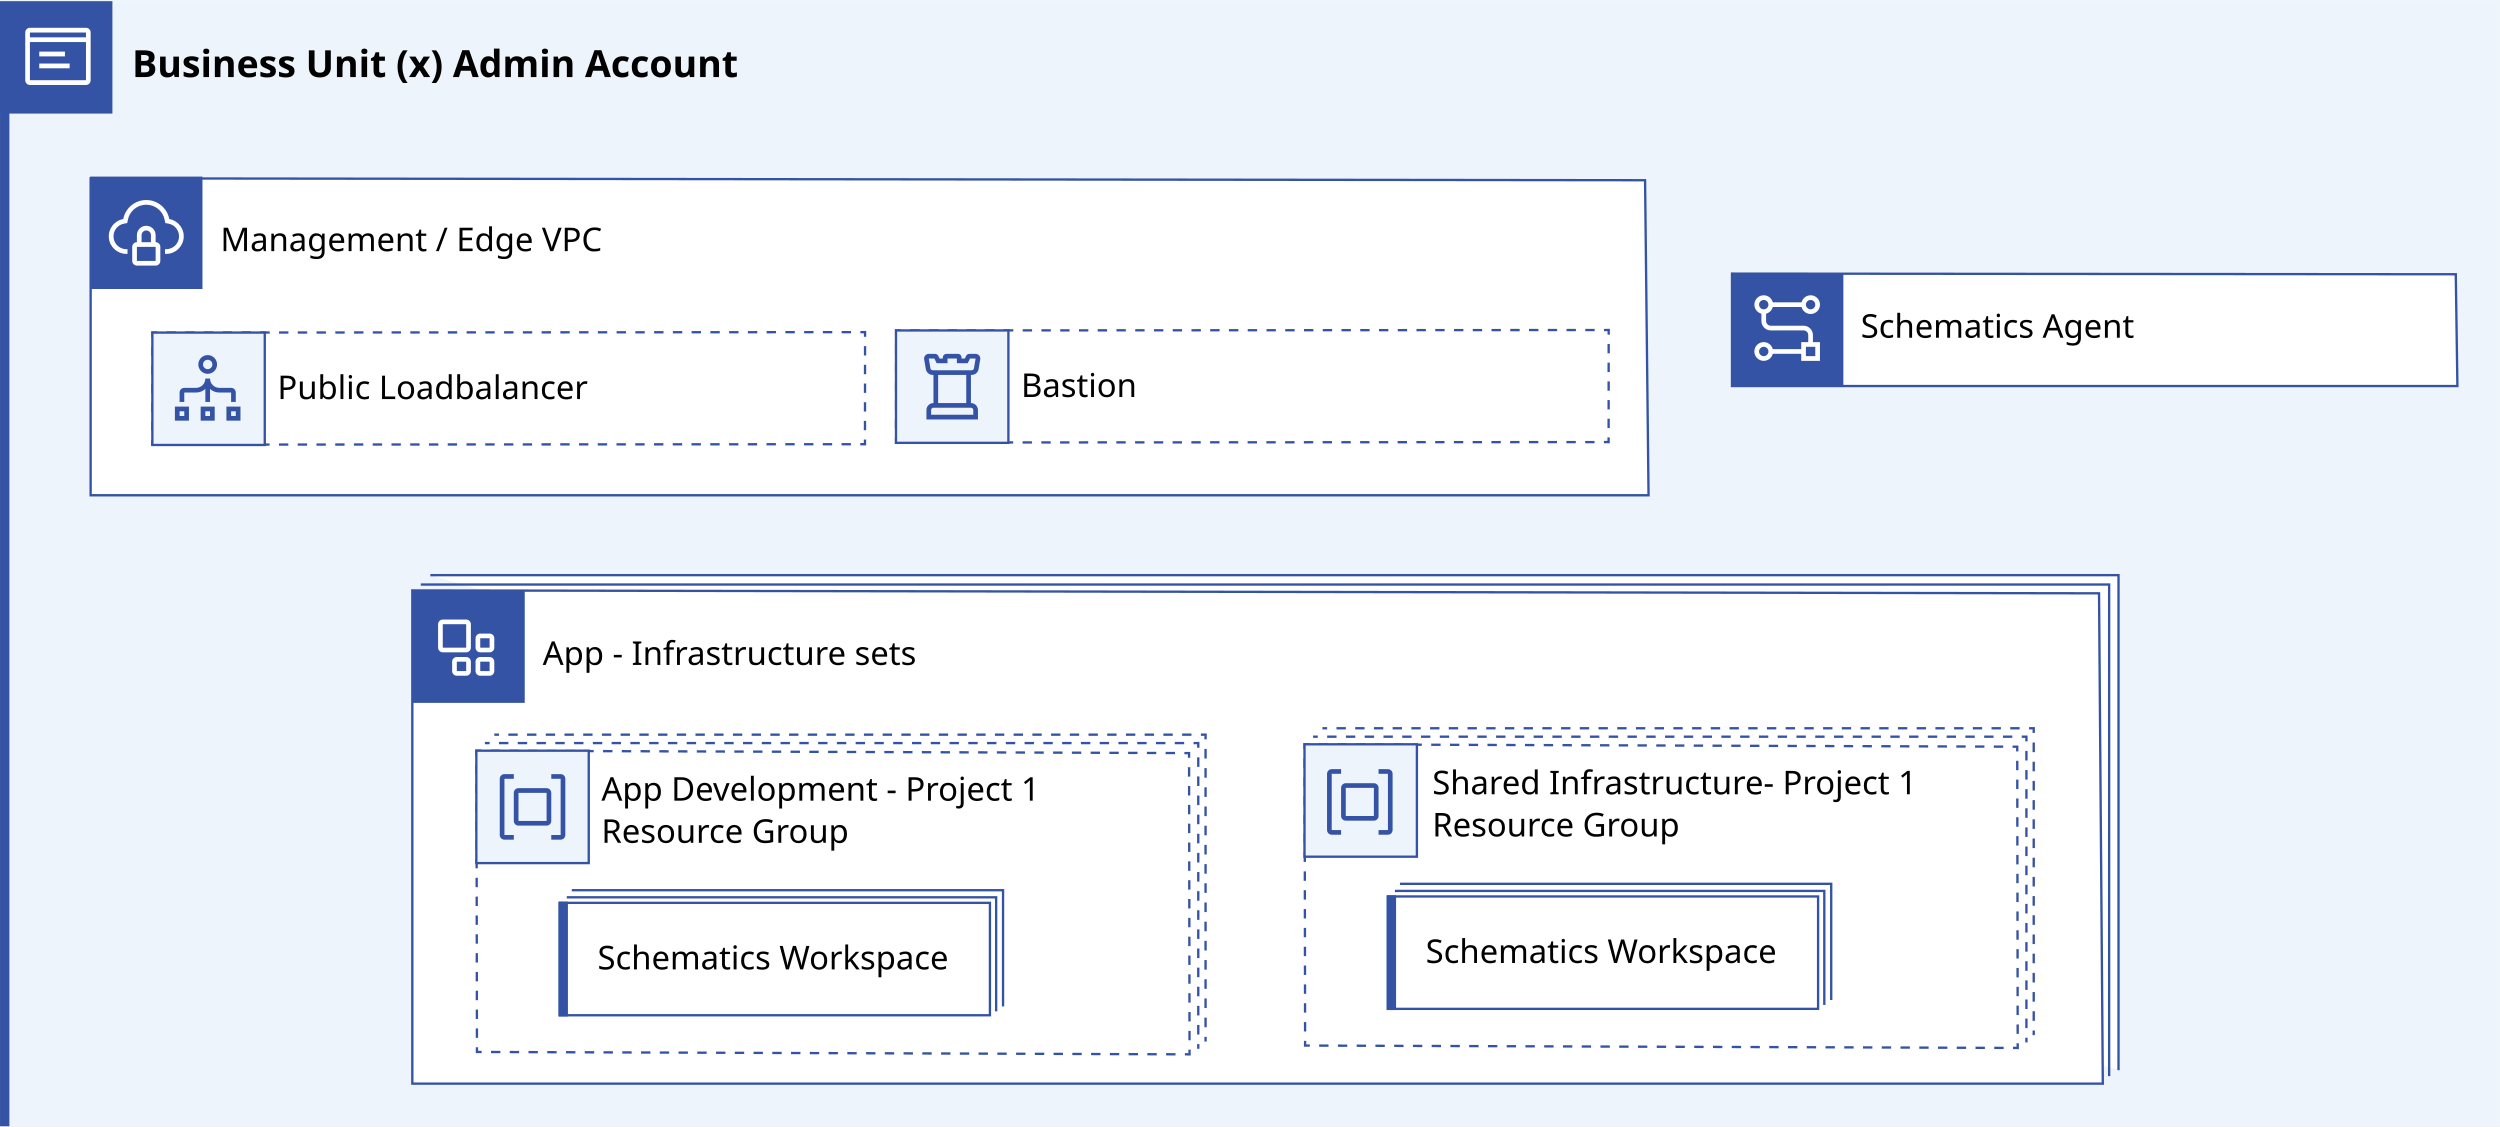
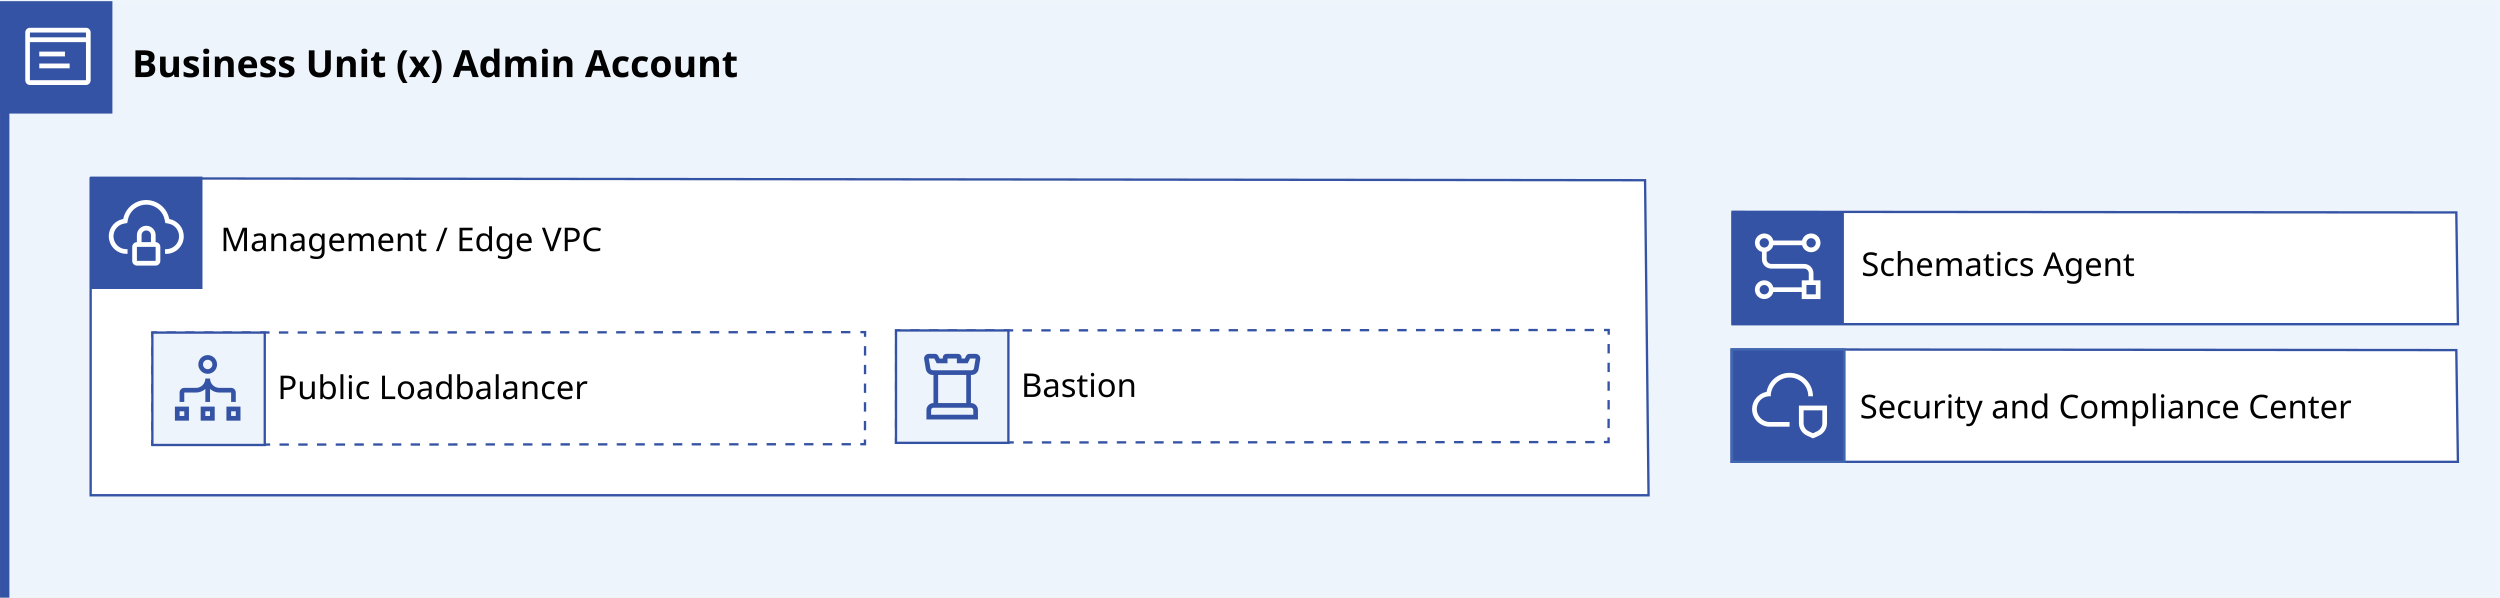
- <svg xmlns="http://www.w3.org/2000/svg" width="1067.557" height="480.939" viewBox="0 0 1067.557 480.939">
+ <svg xmlns="http://www.w3.org/2000/svg" viewBox="0 0 1067.56 255.21">
  <defs>
-     <style>.cls-1,.cls-11{fill:#eef4fb;}.cls-1{stroke:#eef5fb;}.cls-1,.cls-10,.cls-11,.cls-13,.cls-14,.cls-15,.cls-16,.cls-17,.cls-18,.cls-2,.cls-3,.cls-5,.cls-6,.cls-8,.cls-9{stroke-miterlimit:10;}.cls-12,.cls-2,.cls-5,.cls-7{fill:#fff;}.cls-10,.cls-11,.cls-13,.cls-14,.cls-15,.cls-16,.cls-17,.cls-18,.cls-2,.cls-3,.cls-5,.cls-6,.cls-8,.cls-9{stroke:#3553a4;}.cls-12,.cls-2,.cls-3{fill-rule:evenodd;}.cls-10,.cls-13,.cls-14,.cls-15,.cls-16,.cls-17,.cls-18,.cls-3,.cls-8,.cls-9{fill:none;}.cls-4,.cls-6{fill:#3553a4;}.cls-9{stroke-dasharray:4.004 4.004;}.cls-10{stroke-dasharray:3.987 3.987;}.cls-13{stroke-dasharray:3.996 3.996;}.cls-14{stroke-dasharray:4.098 4.098;}.cls-15{stroke-dasharray:4.008 4.008;}.cls-16{stroke-dasharray:4.082 4.082;}.cls-17{stroke-dasharray:4.004 4.004;}.cls-18{stroke-dasharray:4.021 4.021;}.cls-19{font-size:16px;font-family:IBMPlexSans-SemiBold, IBM Plex Sans;font-weight:600;}.cls-19,.cls-20{fill:#010101;}.cls-20{font-size:14px;font-family:IBMPlexSans, IBM Plex Sans;}</style>
+     <style>.cls-1{stroke-dasharray:0 0 4 4;}.cls-1,.cls-2,.cls-3,.cls-4,.cls-5,.cls-6,.cls-7,.cls-8{stroke-miterlimit:10;}.cls-1,.cls-2,.cls-4,.cls-5,.cls-7,.cls-8{stroke:#3553a4;}.cls-1,.cls-7,.cls-8{fill:none;}.cls-9{font-family:IBMPlexSans, 'IBM Plex Sans';font-size:14px;}.cls-9,.cls-10{fill:#010101;}.cls-2,.cls-11{fill:#fff;}.cls-3{stroke:#eef5fb;}.cls-3,.cls-4{fill:#eef4fb;}.cls-5,.cls-6,.cls-12{fill:#3553a4;}.cls-6{stroke:#4267b1;}.cls-10{font-family:IBMPlexSans-SemiBold, 'IBM Plex Sans';font-size:16px;font-weight:600;}.cls-7{stroke-dasharray:0 0 3.99 3.99;}.cls-12,.cls-11{stroke-width:0px;}</style>
  </defs>
  <g id="Background">
-     <rect class="cls-1" x="0.512" y="0.5" width="1066.546" height="479.939" />
-     <polyline class="cls-2" points="183.768 245.607 904.655 245.607 904.655 456.995" />
-     <polyline class="cls-3" points="179.687 249.607 900.655 249.607 900.655 459.519" />
-     <rect class="cls-4" y="0.5" width="48" height="48" />
-     <polygon class="cls-5" points="38.708 76.162 702.481 76.96 703.966 211.491 38.708 211.491 38.708 76.162" />
-     <rect class="cls-4" x="38.458" y="75.412" width="48" height="48" />
-     <rect class="cls-6" x="0.512" y="48.5" width="3" height="431.939" />
-     <path class="cls-7" d="M272.565,29.461h10.971v2.036h-10.971Zm0,5.089H285.53v2.036H272.565Z" transform="translate(-255.799 -7.4208)" />
-     <path class="cls-7" d="M292.512,19.283H268.575a2.015,2.015,0,0,0-1.995,2.036V41.674a2.015,2.015,0,0,0,1.995,2.036H292.512a2.015,2.015,0,0,0,1.995-2.036V21.319A2.015,2.015,0,0,0,292.512,19.283Zm0,2.036v2.036H268.575V21.319ZM268.575,41.674V25.39H292.512V41.674Z" transform="translate(-255.799 -7.4208)" />
-     <polygon class="cls-7" points="65.111 142.025 369.401 141.83 369.362 189.682 65.072 189.878 65.111 142.025" />
-     <polyline class="cls-8" points="65.109 144.025 65.111 142.025 67.111 142.024" />
-     <line class="cls-9" x1="71.115" y1="142.021" x2="365.399" y2="141.832" />
-     <polyline class="cls-8" points="367.401 141.831 369.401 141.83 369.4 143.83" />
-     <line class="cls-10" x1="369.396" y1="147.816" x2="369.365" y2="185.689" />
-     <polyline class="cls-8" points="369.364 187.682 369.362 189.682 367.362 189.683" />
-     <line class="cls-9" x1="363.358" y1="189.686" x2="69.074" y2="189.875" />
-     <polyline class="cls-8" points="67.072 189.877 65.072 189.878 65.074 187.878" />
-     <line class="cls-10" x1="65.077" y1="183.891" x2="65.108" y2="146.019" />
-     <rect class="cls-11" x="65.061" y="142.017" width="48" height="48" />
-     <polygon class="cls-7" points="382.66 141.116 686.95 140.92 686.911 188.773 382.62 188.969 382.66 141.116" />
-     <polyline class="cls-8" points="382.658 143.116 382.66 141.116 384.66 141.115" />
-     <line class="cls-9" x1="388.663" y1="141.112" x2="682.948" y2="140.923" />
-     <polyline class="cls-8" points="684.95 140.922 686.95 140.92 686.948 142.92" />
-     <line class="cls-10" x1="686.945" y1="146.907" x2="686.914" y2="184.78" />
-     <polyline class="cls-8" points="686.912 186.773 686.911 188.773 684.911 188.774" />
-     <line class="cls-9" x1="680.907" y1="188.777" x2="386.622" y2="188.966" />
-     <polyline class="cls-8" points="384.62 188.967 382.62 188.969 382.622 186.969" />
-     <line class="cls-10" x1="382.625" y1="182.982" x2="382.656" y2="145.109" />
-     <rect class="cls-11" x="382.609" y="141.108" width="48" height="48" />
-     <polygon class="cls-5" points="739.61 116.834 1048.673 117.117 1049.365 164.834 739.61 164.834 739.61 116.834" />
-     <rect class="cls-4" x="739.162" y="117.007" width="48" height="48" />
-     <path class="cls-7" d="M1029.961,150.512a4.006,4.006,0,0,0-4.001-4.001h-13.998a2.003,2.003,0,0,1-2.001-2.001v-3.141a3.995,3.995,0,0,0,2.858-2.858h12.284a4,4,0,1,0,0-2h-12.284a3.992,3.992,0,1,0-4.858,4.858V144.51a4.006,4.006,0,0,0,4.001,4.001h13.998a2.003,2.003,0,0,1,2.001,2.001v2.999h-3v3h-12.142a4,4,0,1,0,0,2h12.142v3h8v-8h-3Zm-1-15.001a2,2,0,1,1-2,2A2,2,0,0,1,1028.961,135.511Zm-22,2a2,2,0,1,1,2,2A2,2,0,0,1,1006.961,137.511Zm2,22a2,2,0,1,1,2-2A2,2,0,0,1,1008.961,159.511Zm22-4v4h-4v-4Z" transform="translate(-255.799 -7.4208)" />
-     <path class="cls-7" d="M322.258,110.834v-3a4,4,0,1,0-8,0v3a2.002,2.002,0,0,0-2,2v6a2.002,2.002,0,0,0,2,2h8a2.002,2.002,0,0,0,2-2v-6A2.002,2.002,0,0,0,322.258,110.834Zm-6-3a2,2,0,1,1,4,0v3h-4Zm-2,11v-6h8l.001,6Z" transform="translate(-255.799 -7.4208)" />
-     <path class="cls-7" d="M328.087,100.949a10.011,10.011,0,0,0-19.657-.01l-.002.01a7.502,7.502,0,0,0,1.321,14.885h.509v-2h-.505a5.502,5.502,0,0,1-.969-10.916l1.349-.244.259-1.346a8.011,8.011,0,0,1,15.731,0l.259,1.346,1.349.244a5.502,5.502,0,0,1-.965,10.916h-.508v2h.508a7.502,7.502,0,0,0,1.321-14.885Z" transform="translate(-255.799 -7.4208)" />
-     <path class="cls-4" d="M336.486,187.051h-6v-6h6Zm-4-2h2v-2h-2Z" transform="translate(-255.799 -7.4208)" />
-     <path class="cls-4" d="M347.486,187.051h-6v-6h6Zm-4-2h2v-2h-2Z" transform="translate(-255.799 -7.4208)" />
-     <path class="cls-4" d="M358.486,187.051h-6v-6h6Zm-4-2h2v-2h-2Z" transform="translate(-255.799 -7.4208)" />
-     <path class="cls-4" d="M344.486,167.051a4,4,0,1,1,4-4A4,4,0,0,1,344.486,167.051Zm0-6a2,2,0,1,0,2,2A2,2,0,0,0,344.486,161.051Z" transform="translate(-255.799 -7.4208)" />
-     <path class="cls-4" d="M354.486,173.051h-5a4.005,4.005,0,0,1-4-4h-2a4.005,4.005,0,0,1-4,4h-5a2.002,2.002,0,0,0-2,2v4h2v-4h5a5.97,5.97,0,0,0,4-1.54v5.54h2v-5.54a5.97,5.97,0,0,0,4,1.54h5v4h2v-4A2.002,2.002,0,0,0,354.486,173.051Z" transform="translate(-255.799 -7.4208)" />
-     <polygon class="cls-5" points="176.072 252.117 896.338 253.358 897.951 462.74 176.072 462.74 176.072 252.117" />
-     <rect class="cls-4" x="176.072" y="252.145" width="48" height="48" />
-     <path class="cls-7" d="M454.871,285.98h-10a2,2,0,0,1-2-2v-10a2,2,0,0,1,2-2h10a2,2,0,0,1,2,2v10A2,2,0,0,1,454.871,285.98Zm-10-12v10h10v-10Z" transform="translate(-255.799 -7.4208)" />
-     <path class="cls-7" d="M464.871,279.98v4h-4v-4h4m0-2h-4a2,2,0,0,0-2,2v4a2,2,0,0,0,2,2h4a2,2,0,0,0,2-2v-4A2,2,0,0,0,464.871,277.98Z" transform="translate(-255.799 -7.4208)" />
-     <path class="cls-7" d="M464.871,289.98v4h-4v-4h4m0-2h-4a2,2,0,0,0-2,2v4a2,2,0,0,0,2,2h4a2,2,0,0,0,2-2v-4A2,2,0,0,0,464.871,287.98Z" transform="translate(-255.799 -7.4208)" />
-     <path class="cls-7" d="M454.871,289.98v4h-4v-4h4m0-2h-4a2,2,0,0,0-2,2v4a2,2,0,0,0,2,2h4a2,2,0,0,0,2-2v-4A2,2,0,0,0,454.871,287.98Z" transform="translate(-255.799 -7.4208)" />
-     <path class="cls-4" d="M673.935,159.238a1.995,1.995,0,0,0-1.527-.709h-2.691a1.5,1.5,0,0,0-1.342.829l-.585,1.171H666.408v-.5a1.5,1.5,0,0,0-1.5-1.5h-5a1.5,1.5,0,0,0-1.5,1.5v.5h-1.382l-.585-1.17a1.502,1.502,0,0,0-1.343-.83h-2.69a2,2,0,0,0-1.972,2.333l.704,4.167a3,3,0,0,0,2.958,2.5h.31v12a3.003,3.003,0,0,0-3,3v4h22v-4a3.003,3.003,0,0,0-3-3v-12h.31a3,3,0,0,0,2.958-2.5l.704-4.167A1.994,1.994,0,0,0,673.935,159.238Zm-2.527,23.291v2h-18v-2a1.001,1.001,0,0,1,1-1h16A1.001,1.001,0,0,1,671.408,182.529Zm-3-3h-12v-12h12Zm3.296-14.833a.998.998,0,0,1-.986.833h-16.62a.998.998,0,0,1-.986-.834l-.704-4.167H654.79l1,2h4.618v-2h4v2h4.617l1.001-2h2.382Z" transform="translate(-255.799 -7.4208)" />
-     <polyline class="cls-12" points="211.072 313.715 514.805 313.715 514.805 444.765" />
-     <line class="cls-8" x1="211.072" y1="313.715" x2="213.072" y2="313.715" />
-     <line class="cls-13" x1="217.068" y1="313.715" x2="510.807" y2="313.715" />
-     <polyline class="cls-8" points="512.805 313.715 514.805 313.715 514.805 315.715" />
-     <line class="cls-14" x1="514.805" y1="319.813" x2="514.805" y2="440.716" />
-     <line class="cls-8" x1="514.805" y1="442.765" x2="514.805" y2="444.765" />
-     <line class="cls-8" x1="207.072" y1="317.312" x2="209.072" y2="317.312" />
-     <line class="cls-15" x1="213.08" y1="317.312" x2="507.683" y2="317.312" />
-     <polyline class="cls-8" points="509.687 317.312 511.687 317.312 511.687 319.312" />
-     <line class="cls-16" x1="511.687" y1="323.394" x2="511.687" y2="443.82" />
-     <line class="cls-8" x1="511.687" y1="445.861" x2="511.687" y2="447.861" />
-     <polygon class="cls-7" points="203.464 320.568 507.76 321.588 507.964 450.225 203.668 449.205 203.464 320.568" />
-     <polyline class="cls-8" points="203.467 322.568 203.464 320.568 205.464 320.575" />
-     <line class="cls-17" x1="209.468" y1="320.588" x2="503.758" y2="321.575" />
-     <polyline class="cls-8" points="505.76 321.581 507.76 321.588 507.763 323.588" />
-     <line class="cls-18" x1="507.77" y1="327.609" x2="507.958" y2="446.215" />
-     <polyline class="cls-8" points="507.961 448.225 507.964 450.225 505.964 450.219" />
-     <line class="cls-17" x1="501.96" y1="450.205" x2="207.67" y2="449.219" />
-     <polyline class="cls-8" points="205.668 449.212 203.668 449.205 203.664 447.205" />
-     <line class="cls-18" x1="203.658" y1="443.185" x2="203.47" y2="324.578" />
-     <rect class="cls-11" x="203.406" y="320.56" width="48" height="48" />
-     <polyline class="cls-2" points="244.163 380.143 428.327 380.143 428.327 429.76" />
-     <polyline class="cls-3" points="242.017 383.172 425.38 383.172 425.38 431.865" />
-     <rect class="cls-5" x="239.017" y="385.539" width="183.706" height="48" />
-     <rect class="cls-6" x="239.017" y="385.539" width="3" height="48" />
-     <polyline class="cls-12" points="564.714 310.985 868.447 310.985 868.447 442.034" />
-     <line class="cls-8" x1="564.714" y1="310.985" x2="566.714" y2="310.985" />
-     <line class="cls-13" x1="570.71" y1="310.985" x2="864.449" y2="310.985" />
-     <polyline class="cls-8" points="866.447 310.985 868.447 310.985 868.447 312.985" />
-     <line class="cls-14" x1="868.447" y1="317.083" x2="868.447" y2="437.985" />
-     <line class="cls-8" x1="868.447" y1="440.034" x2="868.447" y2="442.034" />
-     <line class="cls-8" x1="560.714" y1="314.582" x2="562.714" y2="314.582" />
-     <line class="cls-15" x1="566.722" y1="314.582" x2="861.325" y2="314.582" />
-     <polyline class="cls-8" points="863.329 314.582 865.329 314.582 865.329 316.582" />
-     <line class="cls-16" x1="865.329" y1="320.664" x2="865.329" y2="441.09" />
-     <line class="cls-8" x1="865.329" y1="443.131" x2="865.329" y2="445.131" />
-     <polygon class="cls-7" points="557.106 317.838 861.402 318.858 861.606 447.495 557.31 446.475 557.106 317.838" />
-     <polyline class="cls-8" points="557.109 319.838 557.106 317.838 559.106 317.844" />
-     <line class="cls-17" x1="563.11" y1="317.858" x2="857.4" y2="318.844" />
-     <polyline class="cls-8" points="859.402 318.851 861.402 318.858 861.405 320.858" />
-     <line class="cls-18" x1="861.412" y1="324.878" x2="861.6" y2="443.485" />
-     <polyline class="cls-8" points="861.603 445.495 861.606 447.495 859.606 447.488" />
-     <line class="cls-17" x1="855.602" y1="447.475" x2="561.312" y2="446.488" />
-     <polyline class="cls-8" points="559.31 446.482 557.31 446.475 557.306 444.475" />
-     <line class="cls-18" x1="557.3" y1="440.454" x2="557.112" y2="321.848" />
-     <rect class="cls-11" x="557.048" y="317.83" width="48" height="48" />
-     <polyline class="cls-2" points="597.805 377.413 781.969 377.413 781.969 427.029" />
-     <polyline class="cls-3" points="595.659 380.442 779.022 380.442 779.022 429.135" />
-     <rect class="cls-5" x="592.659" y="382.808" width="183.706" height="48" />
-     <rect class="cls-6" x="592.659" y="382.808" width="3" height="48" />
-     <path class="cls-4" d="M842.473,357.864h-12a2.002,2.002,0,0,1-2-2v-12a2.002,2.002,0,0,1,2-2h12a2.002,2.002,0,0,1,2,2v12A2.002,2.002,0,0,1,842.473,357.864Zm-12-14v12h12v-12Z" transform="translate(-255.799 -7.4208)" />
-     <path class="cls-4" d="M828.473,363.864h-4a2.002,2.002,0,0,1-2-2v-24a2.002,2.002,0,0,1,2-2h4v2h-4v24h4Z" transform="translate(-255.799 -7.4208)" />
-     <path class="cls-4" d="M848.473,363.864h-4v-2h4v-24h-4v-2h4a2.002,2.002,0,0,1,2,2v24A2.002,2.002,0,0,1,848.473,363.864Z" transform="translate(-255.799 -7.4208)" />
-     <path class="cls-4" d="M489.205,359.981h-12a2.002,2.002,0,0,1-2-2v-12a2.002,2.002,0,0,1,2-2h12a2.002,2.002,0,0,1,2,2v12A2.002,2.002,0,0,1,489.205,359.981Zm-12-14v12h12v-12Z" transform="translate(-255.799 -7.4208)" />
-     <path class="cls-4" d="M475.205,365.981h-4a2.002,2.002,0,0,1-2-2v-24a2.002,2.002,0,0,1,2-2h4v2h-4v24h4Z" transform="translate(-255.799 -7.4208)" />
-     <path class="cls-4" d="M495.205,365.981h-4v-2h4v-24h-4v-2h4a2.002,2.002,0,0,1,2,2v24A2.002,2.002,0,0,1,495.205,365.981Z" transform="translate(-255.799 -7.4208)" />
+     <rect class="cls-3" x=".51" y=".5" width="1066.55" height="254.21" />
+     <rect class="cls-12" y=".5" width="48" height="48" />
+     <polygon class="cls-2" points="38.71 76.16 702.48 76.96 703.97 211.49 38.71 211.49 38.71 76.16" />
+     <rect class="cls-12" x="38.46" y="75.41" width="48" height="48" />
+     <rect class="cls-5" x=".51" y="48.5" width="3" height="206.21" />
+     <path class="cls-11" d="m16.77,22.04h10.97v2.04h-10.97v-2.04Zm0,5.09h12.97v2.04h-12.97v-2.04Z" />
+     <path class="cls-11" d="m36.71,11.86H12.78c-1.1,0-1.99.91-1.99,2.04v20.36c0,1.12.89,2.04,1.99,2.04h23.94c1.1,0,1.99-.91,1.99-2.04V13.9c0-1.12-.89-2.04-1.99-2.04Zm0,2.04v2.04H12.78v-2.04h23.94Zm-23.94,20.36v-16.28h23.94v16.28H12.78Z" />
+     <polygon class="cls-11" points="65.11 142.03 369.4 141.83 369.36 189.68 65.07 189.88 65.11 142.03" />
+     <polyline class="cls-8" points="65.11 144.03 65.11 142.03 67.11 142.02" />
+     <line class="cls-1" x1="71.11" y1="142.02" x2="365.4" y2="141.83" />
+     <polyline class="cls-8" points="367.4 141.83 369.4 141.83 369.4 143.83" />
+     <line class="cls-7" x1="369.4" y1="147.82" x2="369.37" y2="185.69" />
+     <polyline class="cls-8" points="369.36 187.68 369.36 189.68 367.36 189.68" />
+     <line class="cls-1" x1="363.36" y1="189.69" x2="69.07" y2="189.88" />
+     <polyline class="cls-8" points="67.07 189.88 65.07 189.88 65.07 187.88" />
+     <line class="cls-7" x1="65.08" y1="183.89" x2="65.11" y2="146.02" />
+     <rect class="cls-4" x="65.06" y="142.02" width="48" height="48" />
+     <polygon class="cls-11" points="382.66 141.12 686.95 140.92 686.91 188.77 382.62 188.97 382.66 141.12" />
+     <polyline class="cls-8" points="382.66 143.12 382.66 141.12 384.66 141.11" />
+     <line class="cls-1" x1="388.66" y1="141.11" x2="682.95" y2="140.92" />
+     <polyline class="cls-8" points="684.95 140.92 686.95 140.92 686.95 142.92" />
+     <line class="cls-7" x1="686.94" y1="146.91" x2="686.91" y2="184.78" />
+     <polyline class="cls-8" points="686.91 186.77 686.91 188.77 684.91 188.77" />
+     <line class="cls-1" x1="680.91" y1="188.78" x2="386.62" y2="188.97" />
+     <polyline class="cls-8" points="384.62 188.97 382.62 188.97 382.62 186.97" />
+     <line class="cls-7" x1="382.63" y1="182.98" x2="382.66" y2="145.11" />
+     <rect class="cls-4" x="382.61" y="141.11" width="48" height="48" />
+     <polygon class="cls-2" points="739.83 90.44 1048.9 90.72 1049.59 138.44 739.83 138.44 739.83 90.44" />
+     <rect class="cls-12" x="739.39" y="90.61" width="48" height="48" />
+     <path class="cls-11" d="m774.39,116.7c0-2.21-1.79-4-4-4h-14c-1.1,0-2-.9-2-2v-3.14c1.4-.36,2.49-1.46,2.86-2.86h12.28c.55,2.14,2.73,3.43,4.87,2.87,2.14-.55,3.43-2.73,2.87-4.87-.55-2.14-2.73-3.43-4.87-2.87-1.41.36-2.51,1.46-2.87,2.87h-12.28c-.55-2.14-2.72-3.42-4.86-2.87-2.14.55-3.42,2.72-2.87,4.86.36,1.41,1.46,2.51,2.87,2.87v3.14c0,2.21,1.79,4,4,4h14c1.1,0,2,.9,2,2v3h-3v3h-12.14c-.55-2.14-2.73-3.43-4.87-2.87-2.14.55-3.43,2.73-2.87,4.87s2.73,3.43,4.87,2.87c1.41-.36,2.51-1.46,2.87-2.87h12.14v3h8v-8h-3v-3Zm-1-15c1.1,0,2,.9,2,2s-.9,2-2,2-2-.9-2-2c0-1.1.9-2,2-2Zm-22,2c0-1.1.9-2,2-2s2,.9,2,2-.9,2-2,2c-1.1,0-2-.9-2-2Zm2,22c-1.1,0-2-.9-2-2s.9-2,2-2,2,.9,2,2c0,1.1-.9,2-2,2Zm22-4v4h-4v-4h4Z" />
+     <path class="cls-11" d="m66.46,103.41v-3c0-2.21-1.79-4-4-4s-4,1.79-4,4v3c-1.1,0-2,.9-2,2v6c0,1.1.9,2,2,2h8c1.1,0,2-.9,2-2v-6c0-1.1-.9-2-2-2Zm-6-3c0-1.1.9-2,2-2s2,.9,2,2v3h-4v-3Zm-2,11v-6h8v6s-8,0-8,0Z" />
+     <path class="cls-11" d="m72.29,93.53c-.77-4.02-3.92-7.16-7.94-7.93-5.42-1.05-10.67,2.5-11.72,7.92,0,0,0,0,0,0-4.08.74-6.79,4.64-6.05,8.71.64,3.57,3.75,6.16,7.37,6.17h.51v-2h-.5c-3.04,0-5.5-2.47-5.5-5.51,0-2.66,1.91-4.94,4.53-5.41l1.35-.24.26-1.35c.84-4.34,5.04-7.19,9.38-6.35,3.21.62,5.73,3.13,6.35,6.35l.26,1.35,1.35.24c2.99.54,4.98,3.4,4.44,6.39-.47,2.62-2.75,4.52-5.4,4.53h-.51v2h.51c4.14,0,7.5-3.37,7.49-7.51,0-3.63-2.6-6.73-6.17-7.37Z" />
+     <path class="cls-12" d="m80.69,179.63h-6v-6h6v6Zm-4-2h2v-2h-2v2Z" />
+     <path class="cls-12" d="m91.69,179.63h-6v-6h6v6Zm-4-2h2v-2h-2v2Z" />
+     <path class="cls-12" d="m102.69,179.63h-6v-6h6v6Zm-4-2h2v-2h-2v2Z" />
+     <path class="cls-12" d="m88.69,159.63c-2.21,0-4-1.79-4-4s1.79-4,4-4,4,1.79,4,4c0,2.21-1.79,4-4,4Zm0-6c-1.1,0-2,.9-2,2s.9,2,2,2,2-.9,2-2c0-1.1-.9-2-2-2Z" />
+     <path class="cls-12" d="m98.69,165.63h-5c-2.21,0-4-1.79-4-4h-2c0,2.21-1.79,4-4,4h-5c-1.1,0-2,.9-2,2v4h2v-4h5c1.48,0,2.9-.55,4-1.54v5.54h2v-5.54c1.1.99,2.52,1.54,4,1.54h5v4h2v-4c0-1.1-.9-2-2-2Z" />
+     <path class="cls-12" d="m418.14,151.82c-.38-.45-.94-.71-1.53-.71h-2.69c-.57,0-1.09.32-1.34.83l-.59,1.17h-1.38v-.5c0-.83-.67-1.5-1.5-1.5h-5c-.83,0-1.5.67-1.5,1.5v.5h-1.38l-.59-1.17c-.25-.51-.77-.83-1.34-.83h-2.69c-1.1,0-2,.9-2,2,0,.11,0,.22.03.33l.7,4.17c.24,1.44,1.49,2.5,2.96,2.5h.31v12c-1.66,0-3,1.34-3,3v4h22v-4c0-1.66-1.34-3-3-3v-12h.31c1.46,0,2.71-1.06,2.96-2.5l.7-4.17c.1-.58-.06-1.17-.44-1.62Zm-2.53,23.29v2h-18v-2c0-.55.45-1,1-1h16c.55,0,1,.45,1,1Zm-3-3h-12v-12h12v12Zm3.3-14.83c-.08.48-.5.83-.99.83h-16.62c-.49,0-.91-.35-.99-.83l-.7-4.17h2.38l1,2h4.62v-2h4v2h4.62l1-2h2.38l-.7,4.17Z" />
  </g>
  <g id="Text">
-     <text class="cls-19" transform="translate(56.4043 32.9127)">Business Unit (x) Admin Account</text>
-     <text class="cls-20" transform="translate(94.1307 107.2535)">Management / Edge VPC</text>
-     <text class="cls-20" transform="translate(118.4712 170.4239)">Public Loadbalancer</text>
-     <text class="cls-20" transform="translate(436.0198 169.515)">Bastion</text>
-     <text class="cls-20" transform="translate(794.5848 144.2223)">Schematics Agent</text>
-     <text class="cls-20" transform="translate(231.7449 283.9298)">App - Infrastructure sets</text>
-     <text class="cls-20" transform="translate(256.8162 341.9082)">App Development - Project 1 <tspan x="0" y="18">Resource Group</tspan>
+     <text class="cls-10" transform="translate(56.4 32.91)">
+       <tspan x="0" y="0">Business Unit (x) Admin Account</tspan>
    </text>
-     <text class="cls-20" transform="translate(255.1507 413.9449)">Schematics Workspace</text>
-     <text class="cls-20" transform="translate(608.7933 411.2146)">Schematics Workspace</text>
-     <text class="cls-20" transform="translate(611.615 339.1778)">Shared Infrastructure- Project 1 <tspan x="0" y="18">Resource Group</tspan>
+     <text class="cls-9" transform="translate(94.13 107.25)">
+       <tspan x="0" y="0">Management / Edge VPC</tspan>
    </text>
+     <text class="cls-9" transform="translate(118.47 170.42)">
+       <tspan x="0" y="0">Public Loadbalancer</tspan>
+     </text>
+     <text class="cls-9" transform="translate(436.02 169.51)">
+       <tspan x="0" y="0">Bastion</tspan>
+     </text>
+     <text class="cls-9" transform="translate(794.81 117.83)">
+       <tspan x="0" y="0">Schematics Agent</tspan>
+     </text>
+     <polygon class="cls-2" points="739.39 149.21 1048.9 149.5 1049.59 197.21 739.39 197.21 739.39 149.21" />
+     <text class="cls-9" transform="translate(794.14 178.64)">
+       <tspan x="0" y="0">Security and Compliance Center</tspan>
+     </text>
+     <rect class="cls-6" x="739.62" y="149.21" width="48" height="48" />
+     <path id="_Path_" class="cls-11" d="m778.18,175.21v5.5c0,1.5-.9,2.8-2.3,3.5l-1.7.8-1.7-.8c-1.4-.6-2.3-2-2.3-3.5v-5.5h8m2-2h-12v7.5c0,2.2,1.3,4.3,3.4,5.3l2.6,1.2,2.6-1.2c2.1-1,3.4-3,3.4-5.3v-7.5h0Z" />
+     <path class="cls-11" d="m764.18,182.21h-8.5c-4.1,0-7.5-3.4-7.5-7.5,0-3.7,2.7-6.7,6.2-7.4.9-4.7,5-8.1,9.8-8.1,5.5,0,10,4.5,10,10h-2c0-4.4-3.6-8-8-8-4.1,0-7.5,3.1-8,7.1v.9h-.9c-2.9.2-5.1,2.6-5.1,5.5s2.5,5.5,5.5,5.5h8.5v2Z" />
  </g>
</svg>
